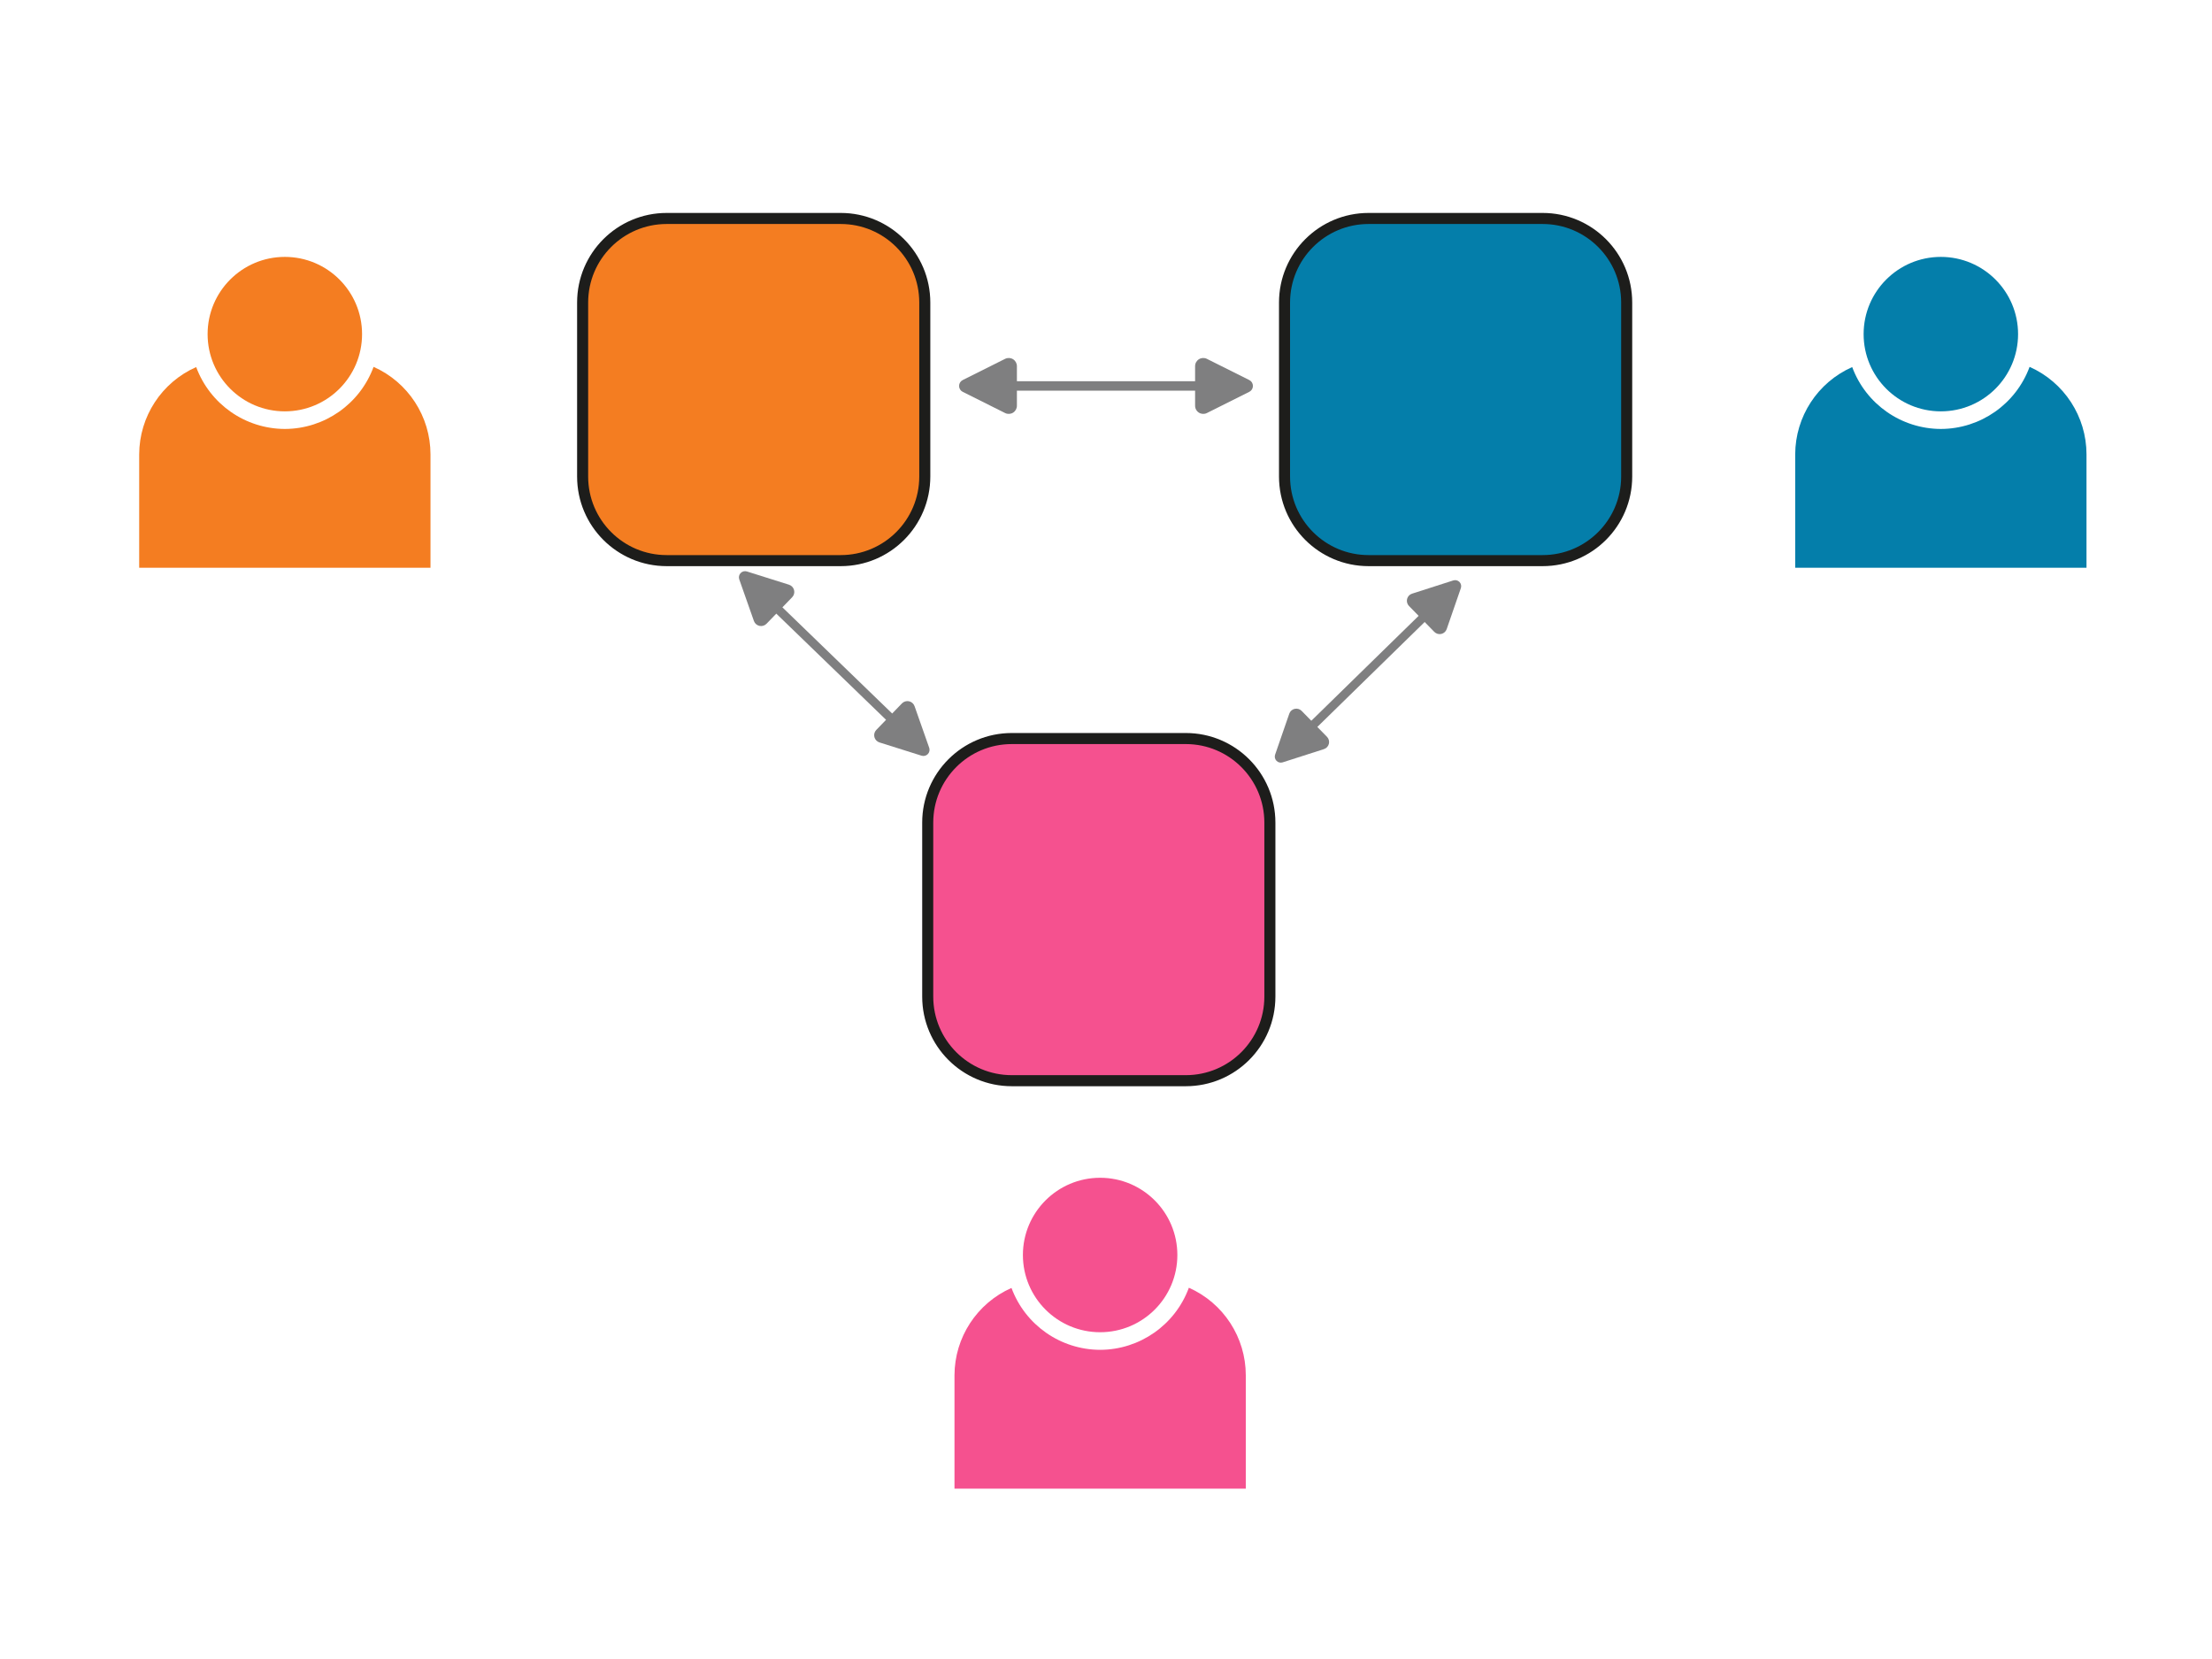
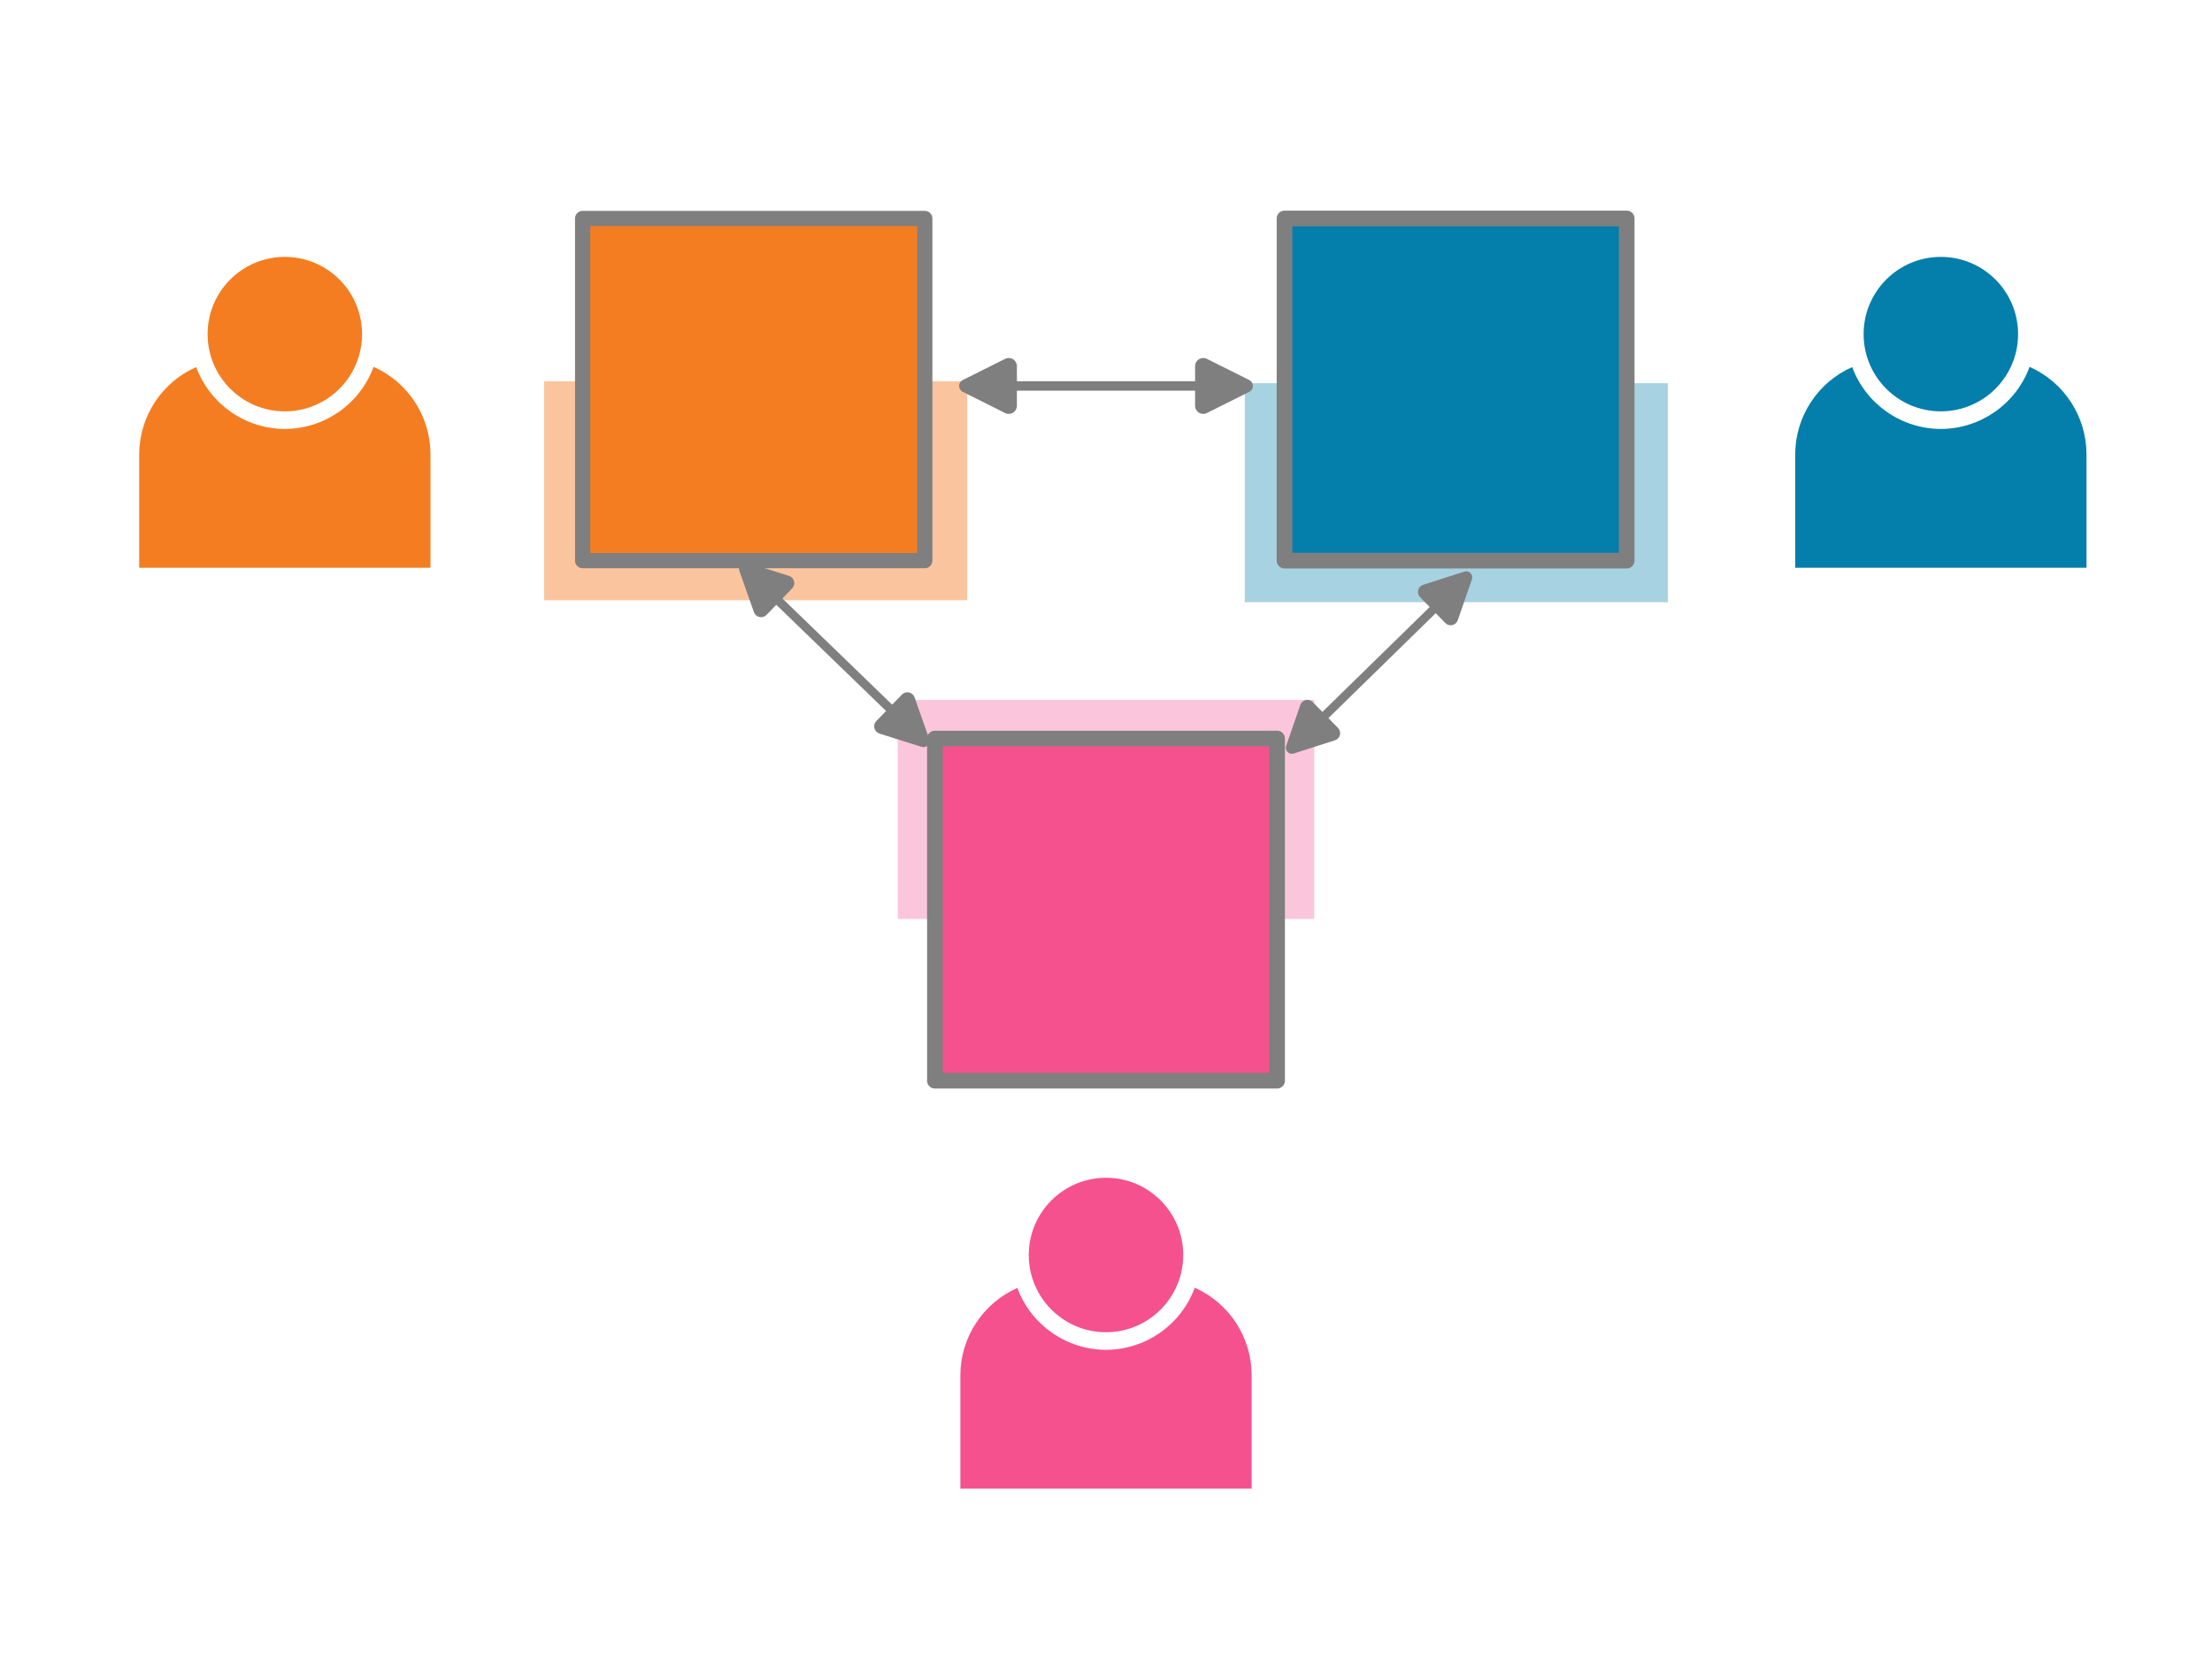
<svg xmlns="http://www.w3.org/2000/svg" width="800.001" height="600" viewBox="0 0 211.667 158.75" version="1.1" id="svg1">
  <defs id="defs1">
    <marker style="overflow:visible" id="marker16" refX="0" refY="0" orient="auto-start-reverse" markerWidth="1" markerHeight="1" viewBox="0 0 1 1" preserveAspectRatio="xMidYMid">
      <path transform="scale(0.7)" d="m -0.211,-4.106 6.422,3.211 a 1,1 90 0 1 0,1.789 L -0.211,4.106 A 1.236,1.236 31.717 0 1 -2,3 v -6 a 1.236,1.236 148.283 0 1 1.789,-1.106 z" style="fill:context-stroke;fill-rule:evenodd;stroke:none" id="path16" />
    </marker>
    <marker style="overflow:visible" id="RoundedArrow" refX="0" refY="0" orient="auto-start-reverse" markerWidth="1" markerHeight="1" viewBox="0 0 1 1" preserveAspectRatio="xMidYMid">
      <path transform="scale(0.7)" d="m -0.211,-4.106 6.422,3.211 a 1,1 90 0 1 0,1.789 L -0.211,4.106 A 1.236,1.236 31.717 0 1 -2,3 v -6 a 1.236,1.236 148.283 0 1 1.789,-1.106 z" style="fill:context-stroke;fill-rule:evenodd;stroke:none" id="path8" />
    </marker>
  </defs>
  <g id="layer1">
    <g id="g13" transform="translate(1.870887,4.751486)" style="fill:#f47d21;fill-opacity:1">
      <path id="rect7" style="fill:#f47d21;fill-opacity:1;stroke:none;stroke-width:1.058;stroke-linejoin:round;stroke-dasharray:none;stroke-dashoffset:0;stroke-opacity:1" d="m 33.877,30.353 a 9.074,9.074 0 0 1 -8.491,5.942 9.074,9.074 0 0 1 -8.484,-5.922 9.167,9.167 0 0 0 -5.454,8.354 V 49.578 H 39.323 V 38.727 a 9.167,9.167 0 0 0 -5.446,-8.374 z" />
      <circle style="display:inline;fill:#f47d21;fill-opacity:1;stroke:none;stroke-width:0.939;stroke-linejoin:round;stroke-dasharray:none;stroke-dashoffset:0;stroke-opacity:1" id="circle7" cx="25.385" cy="27.221" r="7.39" />
    </g>
    <g id="g14" transform="translate(160.335,4.751486)" style="fill:#047eaa;fill-opacity:1">
      <path id="path13" style="fill:#047eaa;fill-opacity:1;stroke:none;stroke-width:1.058;stroke-linejoin:round;stroke-dasharray:none;stroke-dashoffset:0;stroke-opacity:1" d="m 33.877,30.353 a 9.074,9.074 0 0 1 -8.491,5.942 9.074,9.074 0 0 1 -8.484,-5.922 9.167,9.167 0 0 0 -5.454,8.354 V 49.578 H 39.323 V 38.727 a 9.167,9.167 0 0 0 -5.446,-8.374 z" />
      <circle style="display:inline;fill:#047eaa;fill-opacity:1;stroke:none;stroke-width:0.939;stroke-linejoin:round;stroke-dasharray:none;stroke-dashoffset:0;stroke-opacity:1" id="circle13" cx="25.385" cy="27.221" r="7.39" />
    </g>
-     <g id="g15" transform="translate(79.88693,92.87026)" style="fill:#f5518f;fill-opacity:1">
+     <g id="g15" transform="translate(80.44819,92.87026)" style="fill:#f5518f;fill-opacity:1">
      <path id="path14" style="fill:#f5518f;fill-opacity:1;stroke:none;stroke-width:1.058;stroke-linejoin:round;stroke-dasharray:none;stroke-dashoffset:0;stroke-opacity:1" d="m 33.877,30.353 a 9.074,9.074 0 0 1 -8.491,5.942 9.074,9.074 0 0 1 -8.484,-5.922 9.167,9.167 0 0 0 -5.454,8.354 V 49.578 H 39.323 V 38.727 a 9.167,9.167 0 0 0 -5.446,-8.374 z" />
      <circle style="display:inline;fill:#f5518f;fill-opacity:1;stroke:none;stroke-width:0.939;stroke-linejoin:round;stroke-dasharray:none;stroke-dashoffset:0;stroke-opacity:1" id="circle14" cx="25.385" cy="27.221" r="7.39" />
    </g>
  </g>
+   <rect style="display:inline;fill:#fac59e;fill-opacity:1;stroke:none;stroke-width:2.217;stroke-dasharray:none;stroke-opacity:1;paint-order:fill markers stroke" id="rect1" width="40.483" height="20.954" x="52.067" y="36.482" ry="0" />
+   <g id="layer2" style="display:inline">
+     <rect style="display:inline;fill:#fbc6dc;fill-opacity:1;stroke:none;stroke-width:2.2;stroke-dasharray:none;stroke-opacity:1;paint-order:fill markers stroke" id="rect3" width="39.85" height="20.954" x="85.909" y="66.978" ry="0" />
+     <rect style="display:inline;fill:#a7d2e1;fill-opacity:1;stroke:none;stroke-width:2.217;stroke-dasharray:none;stroke-opacity:1;paint-order:fill markers stroke" id="rect2" width="40.483" height="20.954" x="119.117" y="36.669" ry="0" />
+     <rect style="fill:#f47d21;fill-opacity:1;stroke:#7f7f7f;stroke-width:1.458;stroke-linejoin:round;stroke-dasharray:none;stroke-dashoffset:0;stroke-opacity:1" id="rect4" width="32.741" height="32.741" x="55.752" y="20.905" ry="0" />
+     <rect style="fill:#047eaa;fill-opacity:1;stroke:#7f7f7f;stroke-width:1.5;stroke-linejoin:round;stroke-dasharray:none;stroke-dashoffset:0;stroke-opacity:1" id="rect5" width="32.741" height="32.741" x="122.917" y="20.905" ry="0" />
+     <rect style="fill:#f5518f;fill-opacity:1;stroke:#7f7f7f;stroke-width:1.5;stroke-linejoin:round;stroke-dasharray:none;stroke-dashoffset:0;stroke-opacity:1" id="rect6" width="32.741" height="32.741" x="89.463" y="70.671" ry="0" />
+   </g>
  <g id="layer3">
-     <path style="fill:#4463a0;fill-opacity:1;stroke:#7f7f80;stroke-width:0.825;stroke-linejoin:round;stroke-dasharray:none;stroke-dashoffset:0;stroke-opacity:1;marker-start:url(#RoundedArrow);marker-end:url(#marker16)" d="M 124.942,70.073 136.864,58.418" id="path17" />
-     <path style="fill:#4463a0;fill-opacity:1;stroke:#7f7f80;stroke-width:0.902;stroke-linejoin:round;stroke-dasharray:none;stroke-dashoffset:0;stroke-opacity:1;marker-start:url(#RoundedArrow);marker-end:url(#marker16)" d="M 96.045,36.931 H 115.622" id="path15" />
-     <path style="fill:#4463a0;fill-opacity:1;stroke:#7f7f80;stroke-width:0.84;stroke-linejoin:round;stroke-dasharray:none;stroke-dashoffset:0;stroke-opacity:1;marker-start:url(#RoundedArrow);marker-end:url(#marker16)" d="M 73.731,57.6 85.925,69.395" id="path18" />
-   </g>
-   <g id="layer2" style="display:inline">
-     <rect style="fill:#f47d21;fill-opacity:1;stroke:#1d1d1b;stroke-width:1.058;stroke-linejoin:round;stroke-dasharray:none;stroke-dashoffset:0;stroke-opacity:1" id="rect4" width="32.741" height="32.741" x="55.752" y="20.905" ry="8.045" />
-     <rect style="fill:#047eaa;fill-opacity:1;stroke:#1d1d1b;stroke-width:1.058;stroke-linejoin:round;stroke-dasharray:none;stroke-dashoffset:0;stroke-opacity:1" id="rect5" width="32.741" height="32.741" x="122.917" y="20.905" ry="8.045" />
-     <rect style="fill:#f5518f;fill-opacity:1;stroke:#1d1d1b;stroke-width:1.058;stroke-linejoin:round;stroke-dasharray:none;stroke-dashoffset:0;stroke-opacity:1" id="rect6" width="32.741" height="32.741" x="88.774" y="70.671" ry="8.045" />
+     <path style="fill:#4463a0;fill-opacity:1;stroke:#7f7f7f;stroke-width:0.825;stroke-linejoin:round;stroke-dasharray:none;stroke-dashoffset:0;stroke-opacity:1;marker-start:url(#RoundedArrow);marker-end:url(#marker16)" d="M 126.001,69.227 137.923,57.572" id="path17" />
+     <path style="fill:#7f7f7f;fill-opacity:1;stroke:#7f7f7f;stroke-width:0.902;stroke-linejoin:round;stroke-dasharray:none;stroke-dashoffset:0;stroke-opacity:1;marker-start:url(#RoundedArrow);marker-end:url(#marker16)" d="M 96.045,36.931 H 115.622" id="path15" />
+     <path style="fill:#4463a0;fill-opacity:1;stroke:#7f7f7f;stroke-width:0.84;stroke-linejoin:round;stroke-dasharray:none;stroke-dashoffset:0;stroke-opacity:1;marker-start:url(#RoundedArrow);marker-end:url(#marker16)" d="M 73.731,56.754 85.925,68.549" id="path18" />
  </g>
</svg>
